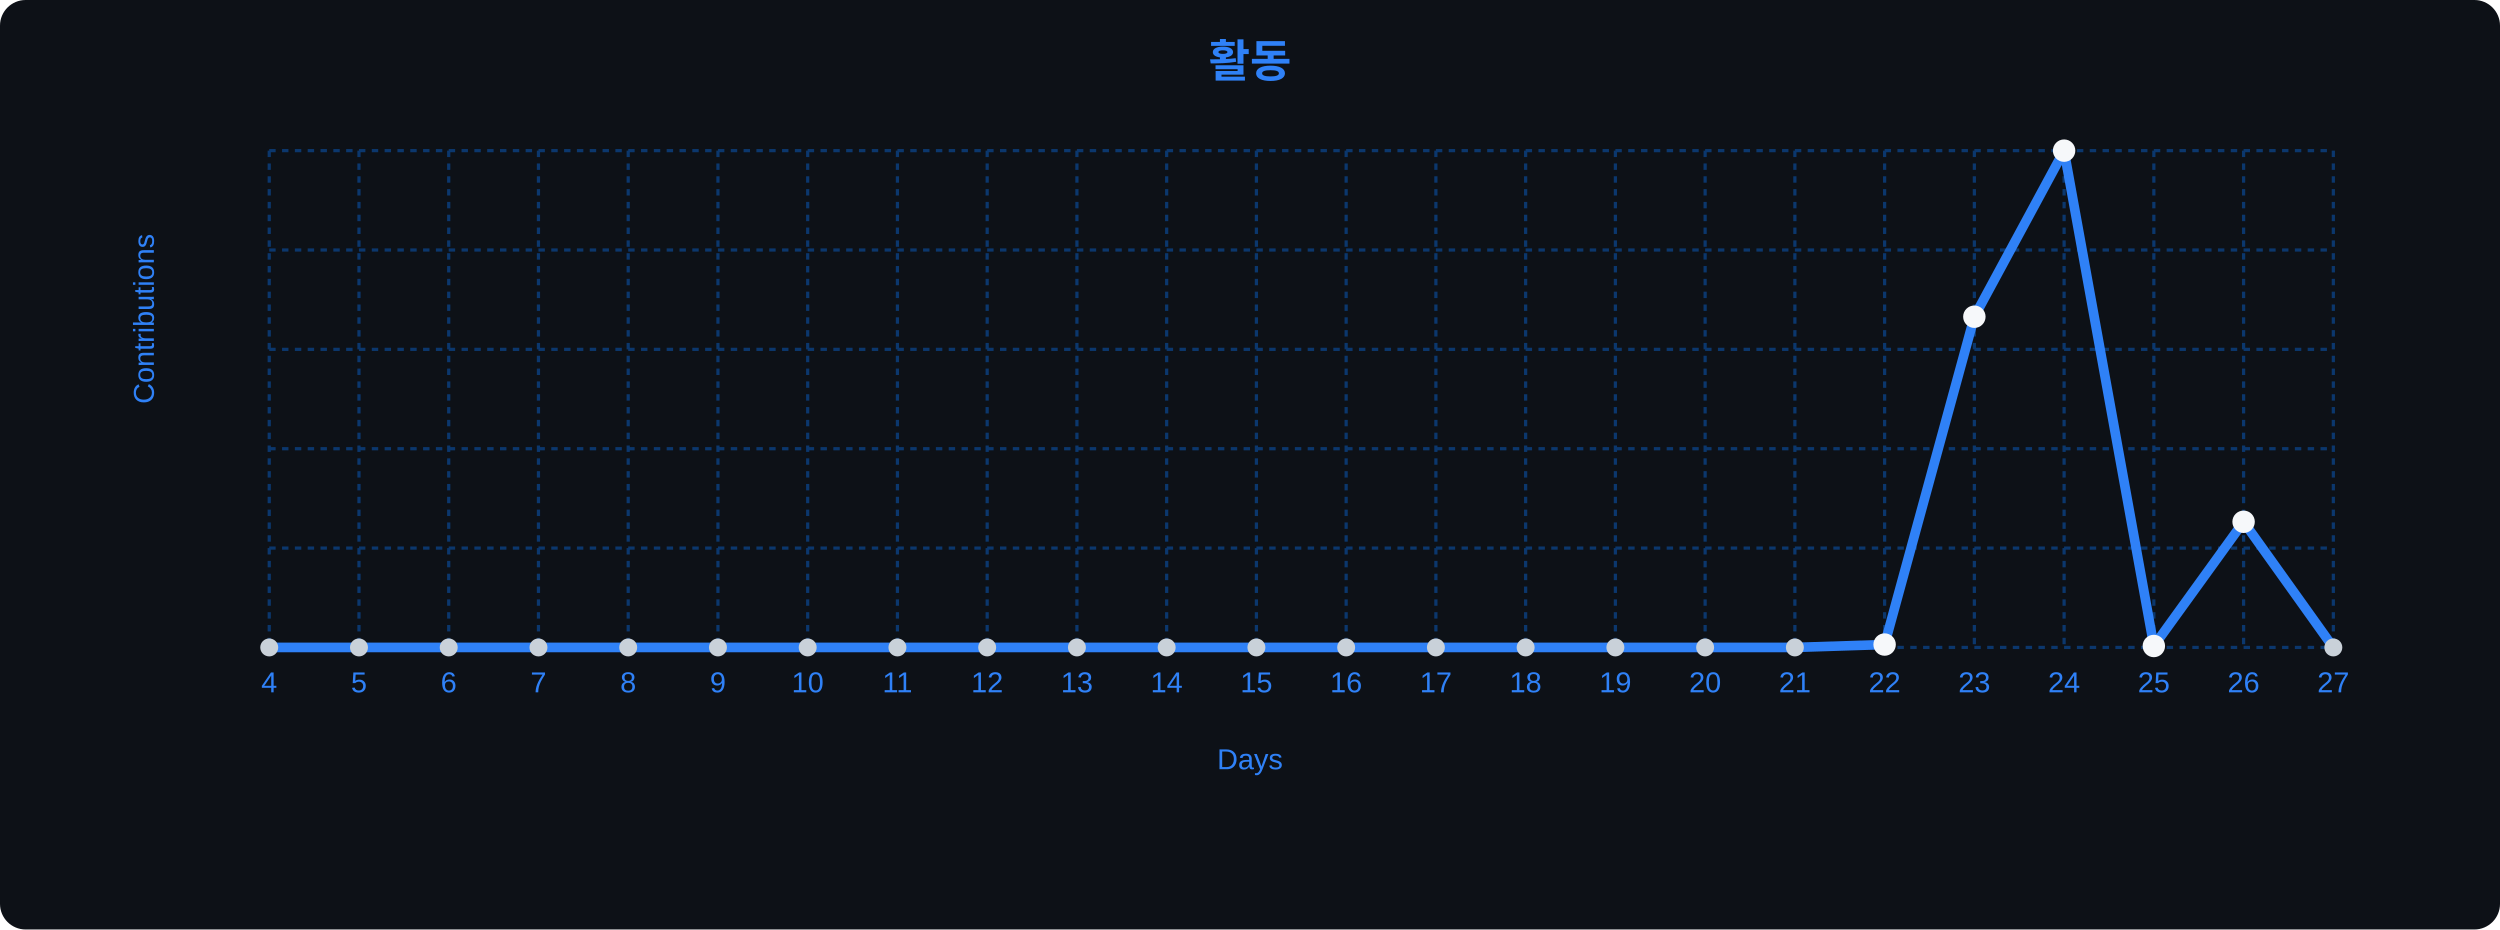
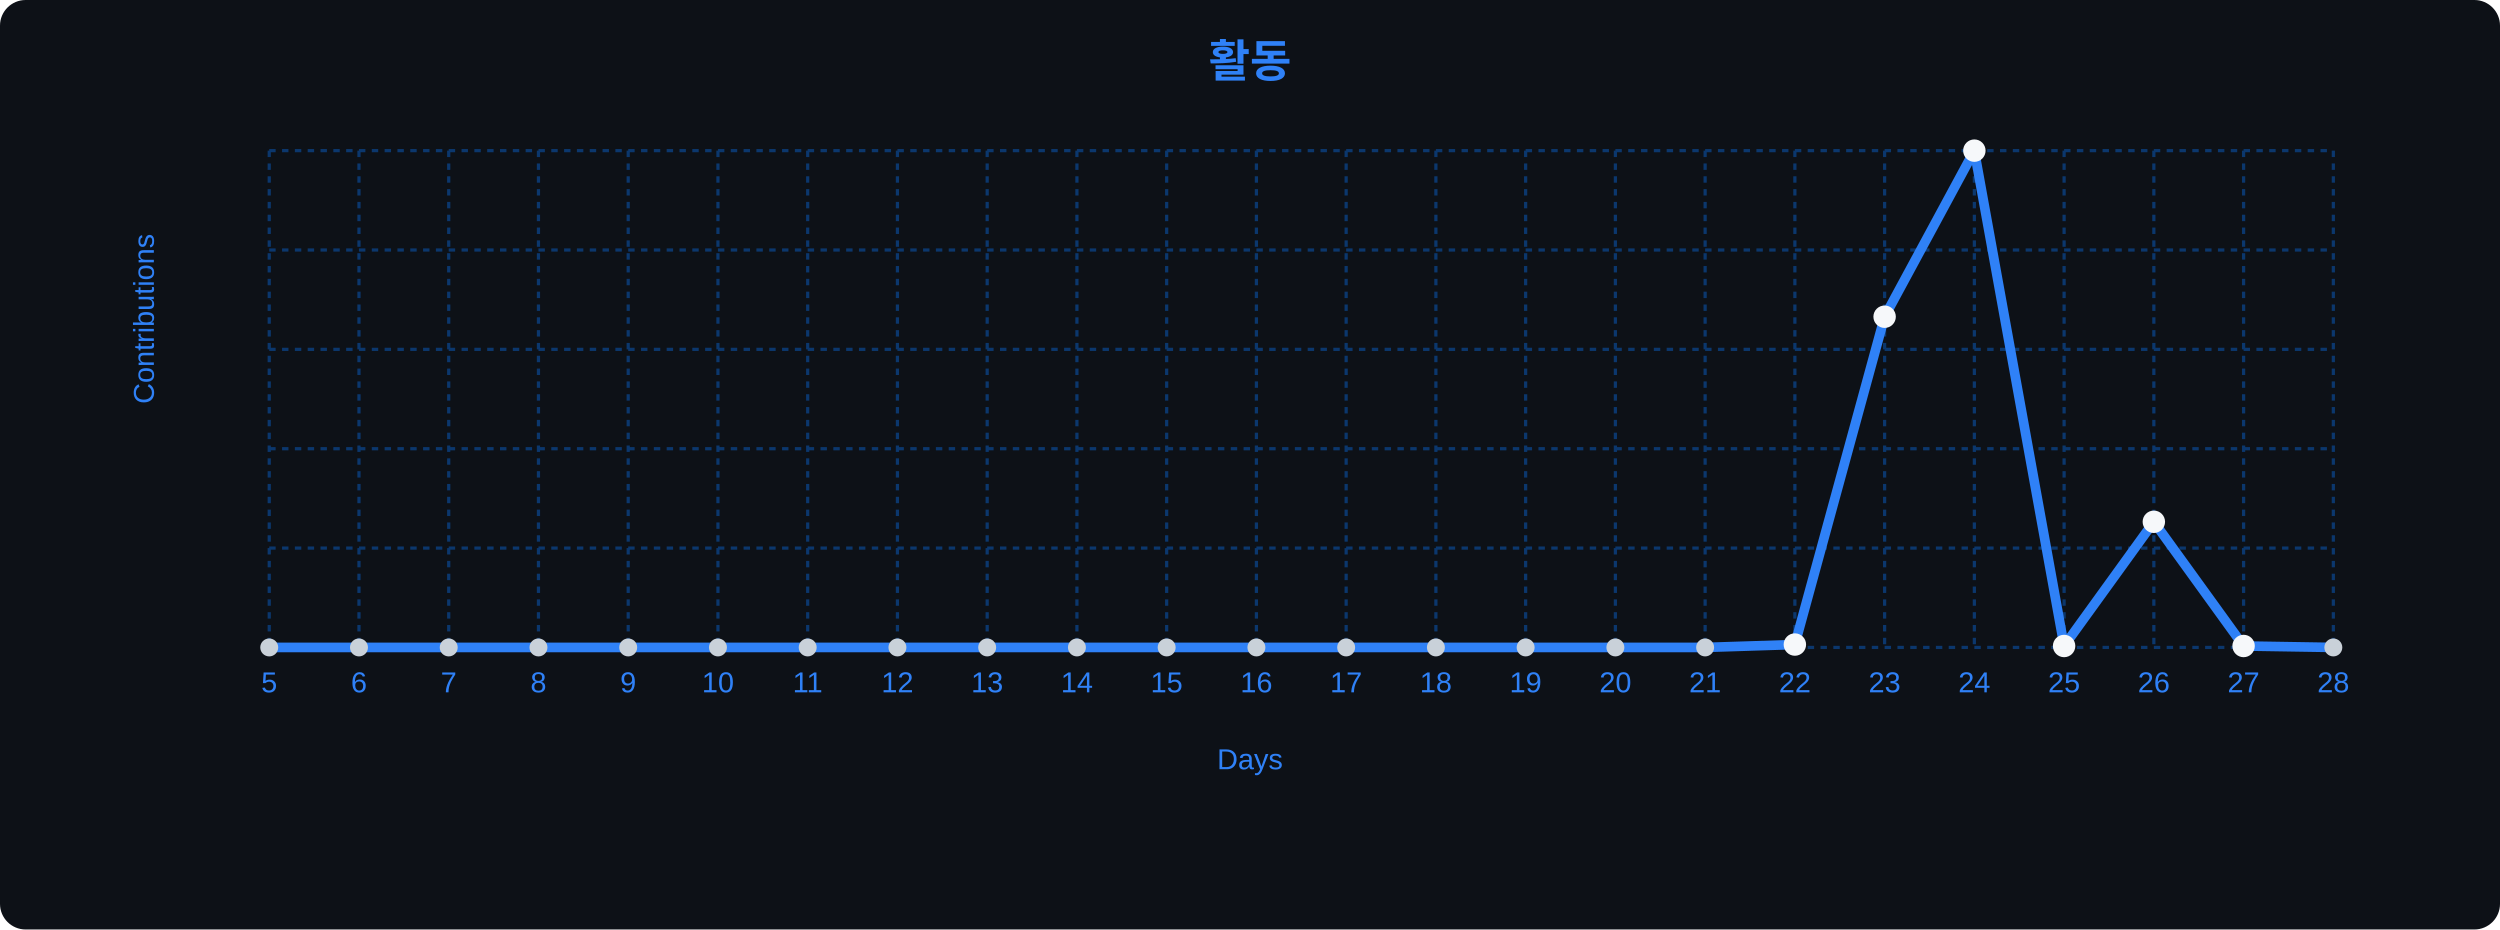
<svg xmlns="http://www.w3.org/2000/svg" width="780" height="290" viewBox="0 0 780 290" fill="none" role="img" aria-label="exotickic activity graph">
  <style>
    .bg { fill: #0d1117; }
    .title { font: 600 14px Segoe UI, Arial, sans-serif; fill: #2f81f7; }
    .axis { font: 9px Segoe UI, Arial, sans-serif; fill: #2f81f7; }
    .grid { stroke: #0b376d; stroke-width: 1; stroke-dasharray: 2 2; }
    .line { fill: none; stroke: #2f81f7; stroke-width: 3; stroke-linecap: round; stroke-linejoin: round; }
  </style>
  <rect class="bg" width="780" height="290" rx="8" />
  <text x="390" y="24" class="title" text-anchor="middle">활동</text>
  <line x1="84" y1="47" x2="728" y2="47" class="grid" />
  <line x1="84" y1="78" x2="728" y2="78" class="grid" />
  <line x1="84" y1="109" x2="728" y2="109" class="grid" />
  <line x1="84" y1="140" x2="728" y2="140" class="grid" />
  <line x1="84" y1="171" x2="728" y2="171" class="grid" />
  <line x1="84" y1="202" x2="728" y2="202" class="grid" />
  <line x1="84" y1="47" x2="84" y2="202" class="grid" />
  <line x1="112" y1="47" x2="112" y2="202" class="grid" />
  <line x1="140" y1="47" x2="140" y2="202" class="grid" />
  <line x1="168" y1="47" x2="168" y2="202" class="grid" />
  <line x1="196" y1="47" x2="196" y2="202" class="grid" />
  <line x1="224" y1="47" x2="224" y2="202" class="grid" />
  <line x1="252" y1="47" x2="252" y2="202" class="grid" />
  <line x1="280" y1="47" x2="280" y2="202" class="grid" />
  <line x1="308" y1="47" x2="308" y2="202" class="grid" />
  <line x1="336" y1="47" x2="336" y2="202" class="grid" />
  <line x1="364" y1="47" x2="364" y2="202" class="grid" />
  <line x1="392" y1="47" x2="392" y2="202" class="grid" />
  <line x1="420" y1="47" x2="420" y2="202" class="grid" />
  <line x1="448" y1="47" x2="448" y2="202" class="grid" />
  <line x1="476" y1="47" x2="476" y2="202" class="grid" />
  <line x1="504" y1="47" x2="504" y2="202" class="grid" />
  <line x1="532" y1="47" x2="532" y2="202" class="grid" />
  <line x1="560" y1="47" x2="560" y2="202" class="grid" />
  <line x1="588" y1="47" x2="588" y2="202" class="grid" />
  <line x1="616" y1="47" x2="616" y2="202" class="grid" />
  <line x1="644" y1="47" x2="644" y2="202" class="grid" />
  <line x1="672" y1="47" x2="672" y2="202" class="grid" />
  <line x1="700" y1="47" x2="700" y2="202" class="grid" />
  <line x1="728" y1="47" x2="728" y2="202" class="grid" />
  <text x="48" y="126" class="axis" transform="rotate(-90 48 126)">Contributions</text>
  <text x="390" y="240" class="axis" text-anchor="middle">Days</text>
-   <polyline class="line" points="84.00,202.00 112.00,202.00 140.00,202.00 168.00,202.00 196.00,202.00 224.00,202.00 252.00,202.00 280.00,202.00 308.00,202.00 336.00,202.00 364.00,202.00 392.00,202.00 420.00,202.00 448.00,202.00 476.00,202.00 504.00,202.00 532.00,202.00 560.00,202.00 588.00,201.10 616.00,98.82 644.00,47.00 672.00,201.55 700.00,162.80 728.00,202.00" />
+   <polyline class="line" points="84.00,202.00 112.00,202.00 140.00,202.00 168.00,202.00 196.00,202.00 224.00,202.00 252.00,202.00 280.00,202.00 308.00,202.00 336.00,202.00 364.00,202.00 392.00,202.00 420.00,202.00 448.00,202.00 476.00,202.00 504.00,202.00 532.00,202.00 560.00,201.10 588.00,98.82 616.00,47.00 644.00,201.55 672.00,162.80 700.00,201.55 728.00,202.00" />
  <circle cx="84" cy="202" r="2.8" fill="#c9d1d9" />
  <circle cx="112" cy="202" r="2.8" fill="#c9d1d9" />
  <circle cx="140" cy="202" r="2.8" fill="#c9d1d9" />
  <circle cx="168" cy="202" r="2.8" fill="#c9d1d9" />
  <circle cx="196" cy="202" r="2.8" fill="#c9d1d9" />
  <circle cx="224" cy="202" r="2.8" fill="#c9d1d9" />
  <circle cx="252" cy="202" r="2.8" fill="#c9d1d9" />
  <circle cx="280" cy="202" r="2.8" fill="#c9d1d9" />
  <circle cx="308" cy="202" r="2.8" fill="#c9d1d9" />
  <circle cx="336" cy="202" r="2.8" fill="#c9d1d9" />
  <circle cx="364" cy="202" r="2.8" fill="#c9d1d9" />
  <circle cx="392" cy="202" r="2.8" fill="#c9d1d9" />
  <circle cx="420" cy="202" r="2.8" fill="#c9d1d9" />
  <circle cx="448" cy="202" r="2.8" fill="#c9d1d9" />
  <circle cx="476" cy="202" r="2.8" fill="#c9d1d9" />
  <circle cx="504" cy="202" r="2.8" fill="#c9d1d9" />
  <circle cx="532" cy="202" r="2.8" fill="#c9d1d9" />
-   <circle cx="560" cy="202" r="2.8" fill="#c9d1d9" />
-   <circle cx="588" cy="201.099" r="3.5" fill="#f6f8fa" />
-   <circle cx="616" cy="98.817" r="3.5" fill="#f6f8fa" />
-   <circle cx="644" cy="47" r="3.5" fill="#f6f8fa" />
-   <circle cx="672" cy="201.549" r="3.5" fill="#f6f8fa" />
-   <circle cx="700" cy="162.799" r="3.5" fill="#f6f8fa" />
+   <circle cx="560" cy="201.099" r="3.5" fill="#f6f8fa" />
+   <circle cx="588" cy="98.817" r="3.5" fill="#f6f8fa" />
+   <circle cx="616" cy="47" r="3.5" fill="#f6f8fa" />
+   <circle cx="644" cy="201.549" r="3.5" fill="#f6f8fa" />
+   <circle cx="672" cy="162.799" r="3.5" fill="#f6f8fa" />
+   <circle cx="700" cy="201.549" r="3.5" fill="#f6f8fa" />
  <circle cx="728" cy="202" r="2.8" fill="#c9d1d9" />
-   <text x="84" y="216" class="axis" text-anchor="middle">4</text>
-   <text x="112" y="216" class="axis" text-anchor="middle">5</text>
-   <text x="140" y="216" class="axis" text-anchor="middle">6</text>
-   <text x="168" y="216" class="axis" text-anchor="middle">7</text>
-   <text x="196" y="216" class="axis" text-anchor="middle">8</text>
-   <text x="224" y="216" class="axis" text-anchor="middle">9</text>
-   <text x="252" y="216" class="axis" text-anchor="middle">10</text>
-   <text x="280" y="216" class="axis" text-anchor="middle">11</text>
-   <text x="308" y="216" class="axis" text-anchor="middle">12</text>
-   <text x="336" y="216" class="axis" text-anchor="middle">13</text>
-   <text x="364" y="216" class="axis" text-anchor="middle">14</text>
-   <text x="392" y="216" class="axis" text-anchor="middle">15</text>
-   <text x="420" y="216" class="axis" text-anchor="middle">16</text>
-   <text x="448" y="216" class="axis" text-anchor="middle">17</text>
-   <text x="476" y="216" class="axis" text-anchor="middle">18</text>
-   <text x="504" y="216" class="axis" text-anchor="middle">19</text>
-   <text x="532" y="216" class="axis" text-anchor="middle">20</text>
-   <text x="560" y="216" class="axis" text-anchor="middle">21</text>
-   <text x="588" y="216" class="axis" text-anchor="middle">22</text>
-   <text x="616" y="216" class="axis" text-anchor="middle">23</text>
-   <text x="644" y="216" class="axis" text-anchor="middle">24</text>
-   <text x="672" y="216" class="axis" text-anchor="middle">25</text>
-   <text x="700" y="216" class="axis" text-anchor="middle">26</text>
-   <text x="728" y="216" class="axis" text-anchor="middle">27</text>
+   <text x="84" y="216" class="axis" text-anchor="middle">5</text>
+   <text x="112" y="216" class="axis" text-anchor="middle">6</text>
+   <text x="140" y="216" class="axis" text-anchor="middle">7</text>
+   <text x="168" y="216" class="axis" text-anchor="middle">8</text>
+   <text x="196" y="216" class="axis" text-anchor="middle">9</text>
+   <text x="224" y="216" class="axis" text-anchor="middle">10</text>
+   <text x="252" y="216" class="axis" text-anchor="middle">11</text>
+   <text x="280" y="216" class="axis" text-anchor="middle">12</text>
+   <text x="308" y="216" class="axis" text-anchor="middle">13</text>
+   <text x="336" y="216" class="axis" text-anchor="middle">14</text>
+   <text x="364" y="216" class="axis" text-anchor="middle">15</text>
+   <text x="392" y="216" class="axis" text-anchor="middle">16</text>
+   <text x="420" y="216" class="axis" text-anchor="middle">17</text>
+   <text x="448" y="216" class="axis" text-anchor="middle">18</text>
+   <text x="476" y="216" class="axis" text-anchor="middle">19</text>
+   <text x="504" y="216" class="axis" text-anchor="middle">20</text>
+   <text x="532" y="216" class="axis" text-anchor="middle">21</text>
+   <text x="560" y="216" class="axis" text-anchor="middle">22</text>
+   <text x="588" y="216" class="axis" text-anchor="middle">23</text>
+   <text x="616" y="216" class="axis" text-anchor="middle">24</text>
+   <text x="644" y="216" class="axis" text-anchor="middle">25</text>
+   <text x="672" y="216" class="axis" text-anchor="middle">26</text>
+   <text x="700" y="216" class="axis" text-anchor="middle">27</text>
+   <text x="728" y="216" class="axis" text-anchor="middle">28</text>
</svg>
